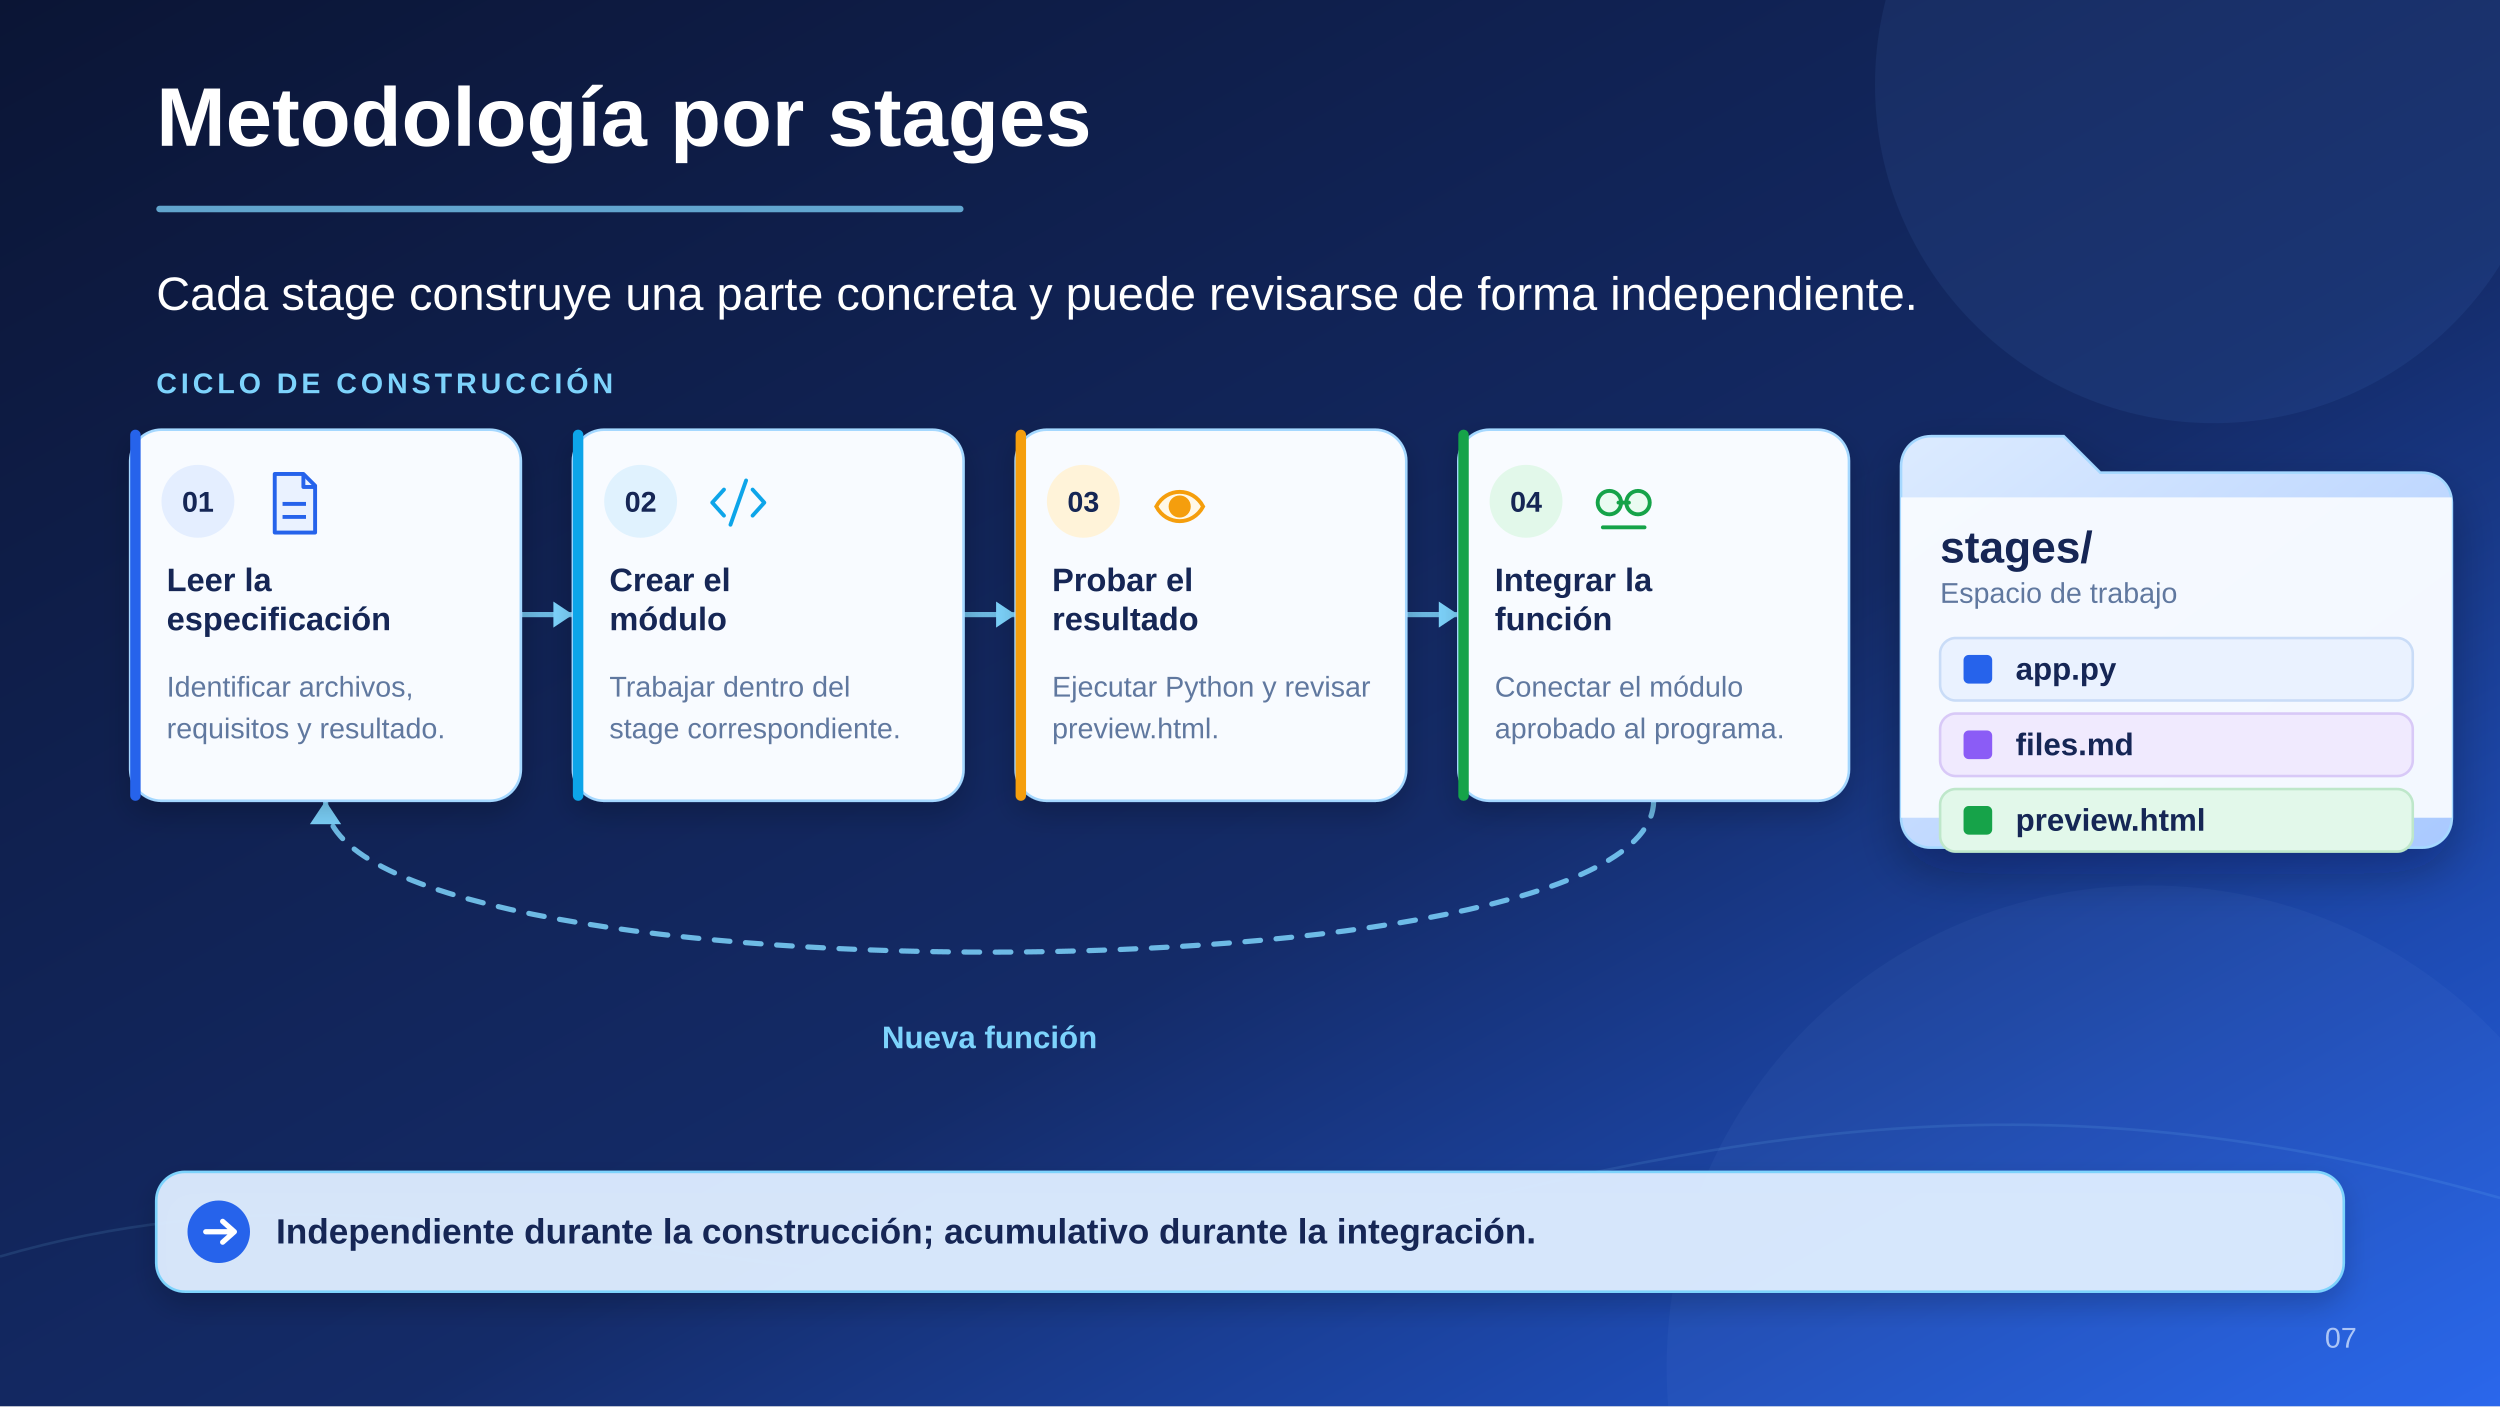
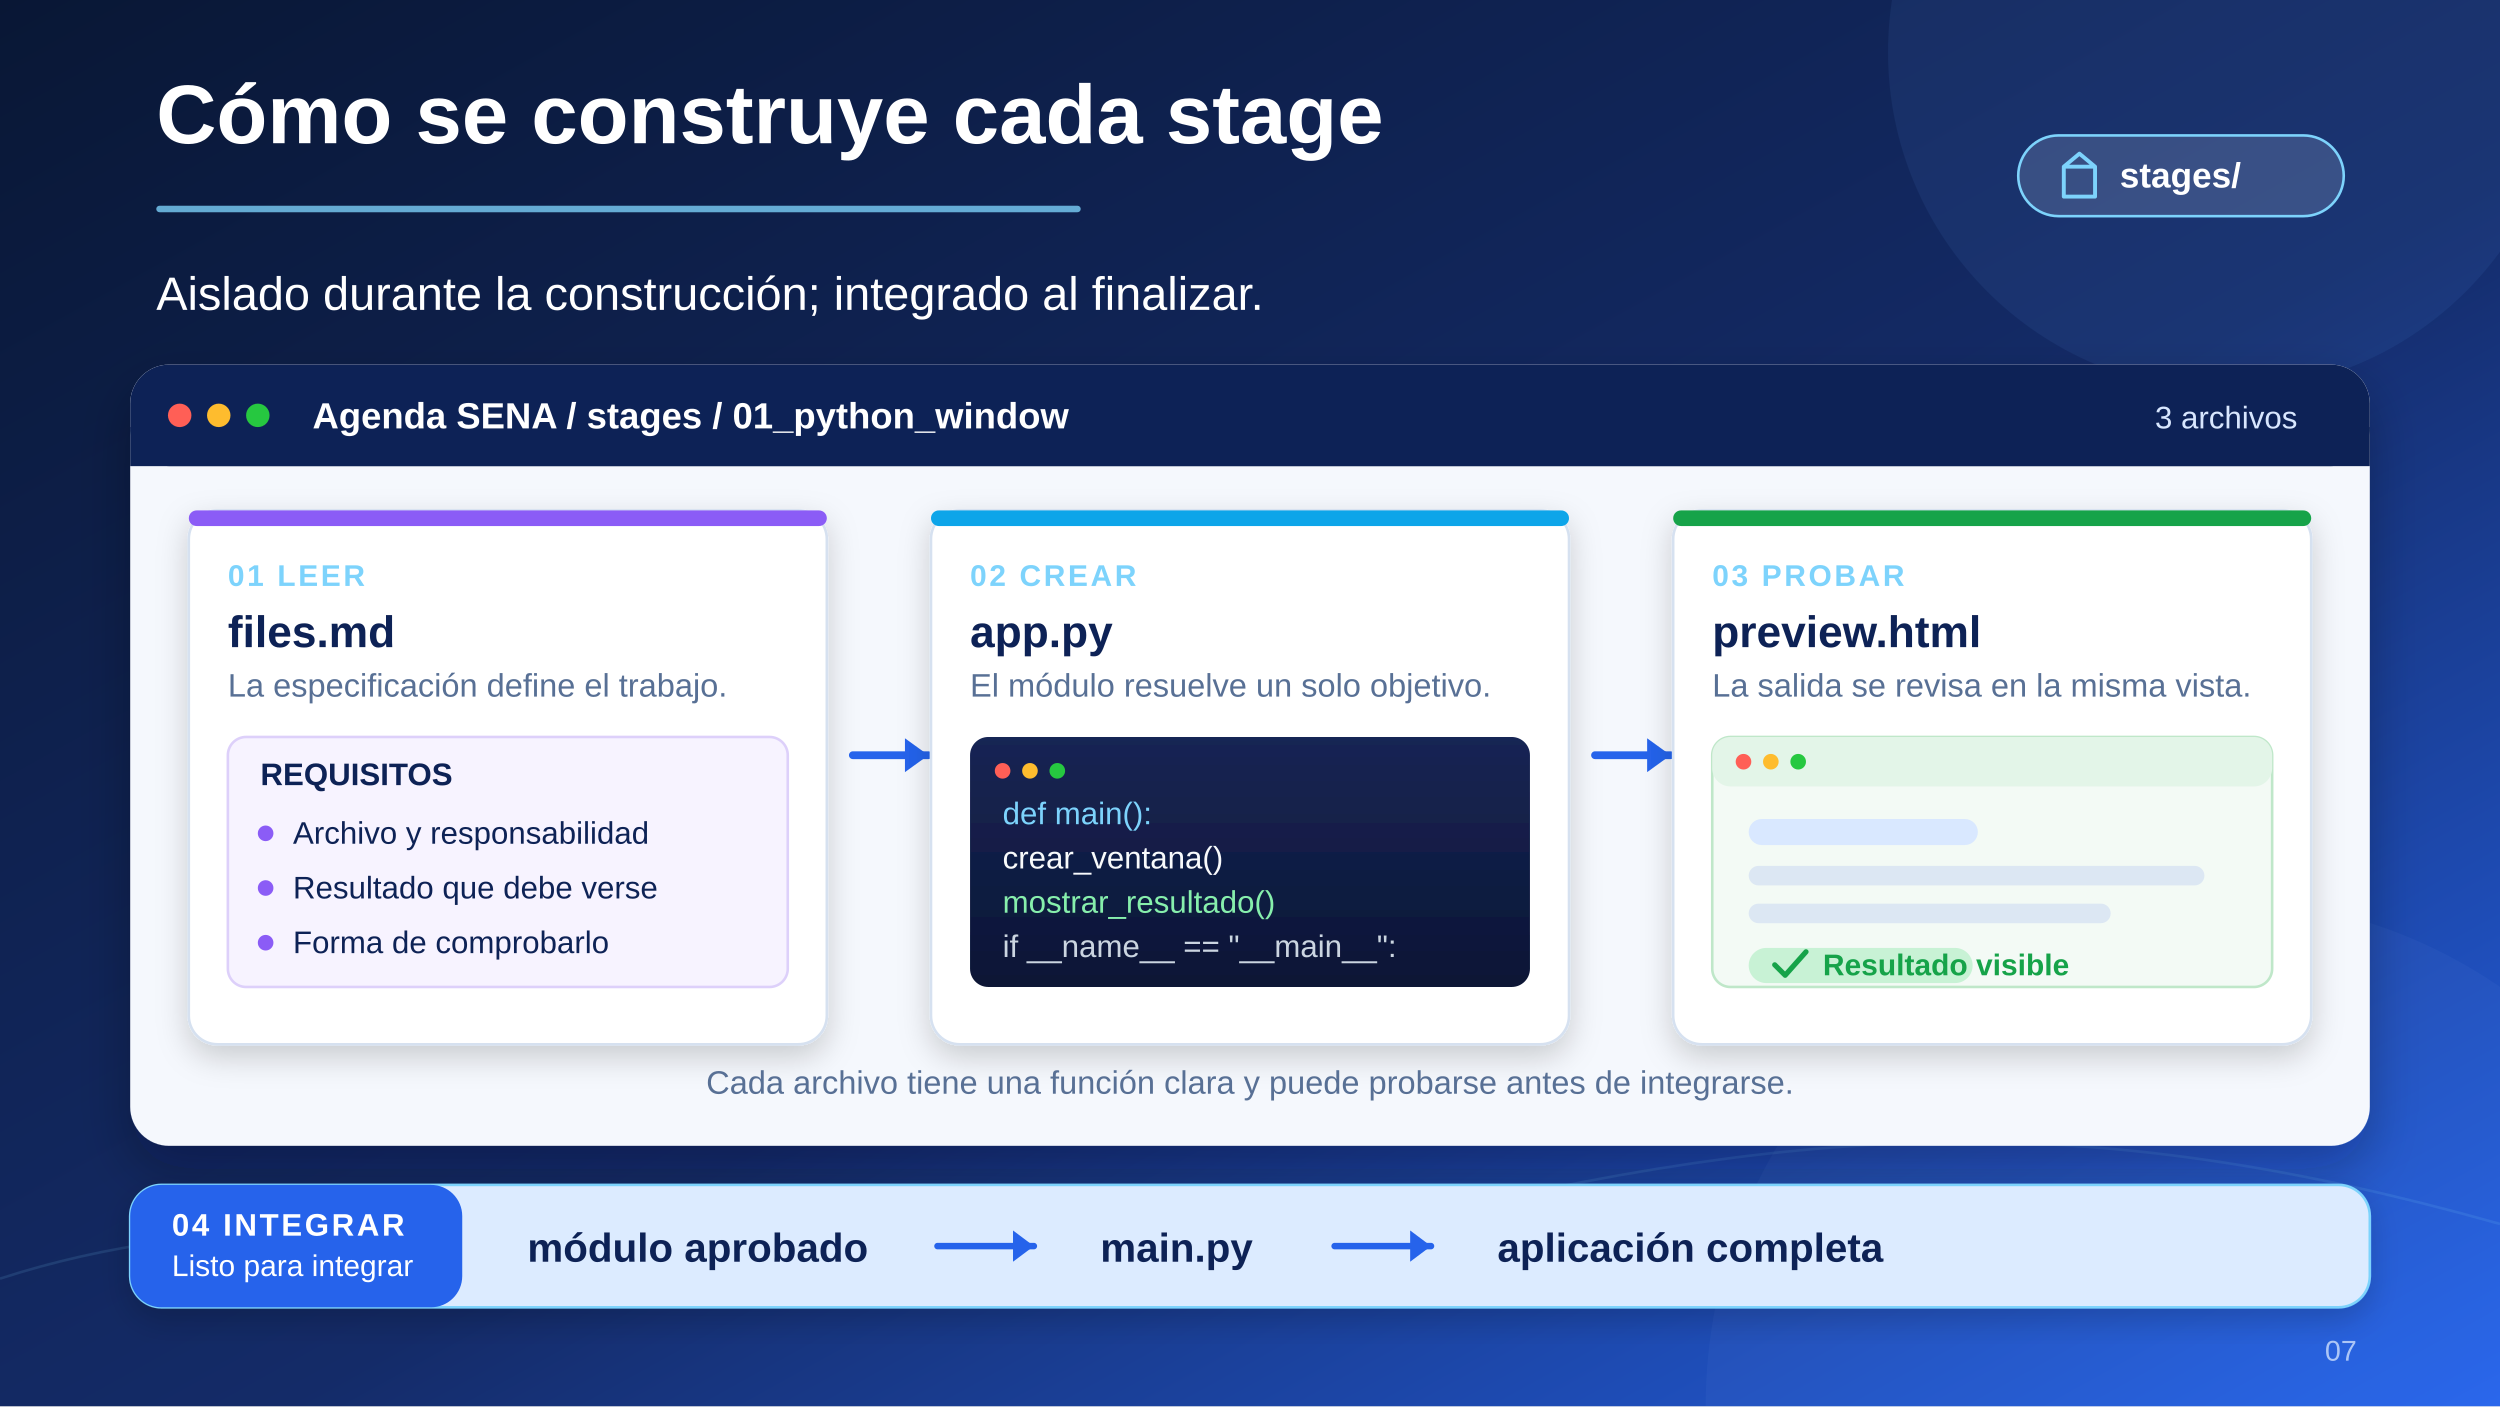
<svg xmlns="http://www.w3.org/2000/svg" width="1920" height="1080" viewBox="0 0 1920 1080" role="img" aria-labelledby="title desc" shape-rendering="geometricPrecision" text-rendering="geometricPrecision">
  <defs>
    <linearGradient id="background" x1="0" y1="0" x2="1" y2="1">
-       <stop offset="0" stop-color="#0B1535" />
-       <stop offset="0.58" stop-color="#142B68" />
+       <stop offset="0" stop-color="#091735" />
+       <stop offset="0.56" stop-color="#142B68" />
      <stop offset="1" stop-color="#2563EB" />
    </linearGradient>
-     <linearGradient id="folder" x1="0" y1="0" x2="1" y2="1">
-       <stop offset="0" stop-color="#DCEBFF" />
-       <stop offset="1" stop-color="#A9C9FF" />
+     <linearGradient id="editor" x1="0" y1="0" x2="0" y2="1">
+       <stop offset="0" stop-color="#172554" />
+       <stop offset="1" stop-color="#0B1535" />
    </linearGradient>
    <filter id="shadow" x="-20%" y="-20%" width="140%" height="150%">
-       <feDropShadow dx="0" dy="16" stdDeviation="18" flood-color="#020617" flood-opacity="0.30" />
+       <feDropShadow dx="0" dy="18" stdDeviation="20" flood-color="#020617" flood-opacity="0.28" />
    </filter>
    <filter id="softShadow" x="-20%" y="-20%" width="140%" height="150%">
-       <feDropShadow dx="0" dy="9" stdDeviation="11" flood-color="#020617" flood-opacity="0.20" />
+       <feDropShadow dx="0" dy="9" stdDeviation="12" flood-color="#020617" flood-opacity="0.18" />
    </filter>
    <style>
      .sans { font-family: "Segoe UI", "Aptos", "Helvetica Neue", Arial, sans-serif; }
      .display { font-family: "Aptos Display", "Segoe UI", "Aptos", "Helvetica Neue", Arial, sans-serif; }
      .white { fill: #FFFFFF; }
+       .navy { fill: #102456; }
+       .deep { fill: #091735; }
+       .muted { fill: #587095; }
      .soft { fill: #D8E7FF; }
      .sky { fill: #7DD3FC; }
-       .navy { fill: #122554; }
-       .muted { fill: #60789F; }
+       .blue { fill: #2563EB; }
+       .green { fill: #16A34A; }
      .bold { font-weight: 700; }
      .medium { font-weight: 500; }
      text[font-size="13"], text[font-size="14"], text[font-size="15"], text[font-size="16"], text[font-size="17"], text[font-size="18"], text[font-size="19"], text[font-size="20"], text[font-size="21"] { font-size: 22px !important; }
    </style>
  </defs>
  <rect width="1920" height="1080" fill="url(#background)" />
-   <circle cx="1700" cy="65" r="260" fill="#60A5FA" opacity="0.08" />
-   <circle cx="1650" cy="1050" r="370" fill="#93C5FD" opacity="0.05" />
-   <path d="M0 965 C360 860 650 1055 1010 954 S1600 830 1920 920" fill="none" stroke="#7DD3FC" stroke-opacity="0.12" stroke-width="2" />
-   <g transform="translate(120 112)">
-     <text x="0" y="0" class="display white bold" font-size="64">Metodología por stages</text>
-     <rect x="0" y="46" width="620" height="5" rx="2.5" fill="#7DD3FC" opacity="0.75" />
-     <text x="0" y="126" class="sans white medium" font-size="36">Cada stage construye una parte concreta y puede revisarse de forma independiente.</text>
-     <text x="0" y="190" class="sans sky bold" font-size="22" letter-spacing="3">CICLO DE CONSTRUCCIÓN</text>
+   <circle cx="1710" cy="40" r="260" fill="#60A5FA" opacity="0.08" />
+   <circle cx="1700" cy="1080" r="390" fill="#93C5FD" opacity="0.05" />
+   <path d="M0 982 C330 875 680 1040 1030 950 S1600 850 1920 940" fill="none" stroke="#7DD3FC" stroke-opacity="0.13" stroke-width="2" />
+   <g transform="translate(120 110)">
+     <text x="0" y="0" class="display white bold" font-size="64">Cómo se construye cada stage</text>
+     <rect x="0" y="48" width="710" height="5" rx="2.5" fill="#7DD3FC" opacity="0.78" />
+     <text x="0" y="128" class="sans white medium" font-size="36">Aislado durante la construcción; integrado al finalizar.</text>
+     <text x="0" y="190" class="sans sky bold" font-size="24" letter-spacing="3">ESPACIO DE TRABAJO DEL ESTUDIANTE</text>
  </g>
-   <g fill="none" stroke="#7DD3FC" stroke-width="4" stroke-linecap="round" opacity="0.85">
-     <path d="M400 472 H440" />
-     <path d="M740 472 H780" />
-     <path d="M1080 472 H1120" />
-     <path d="M1270 615 C1270 770 250 770 250 615" stroke-dasharray="12 12" />
+   <g transform="translate(1550 104)">
+     <rect width="250" height="62" rx="31" fill="#DCEBFF" fill-opacity="0.16" stroke="#7DD3FC" stroke-width="2" />
+     <path d="M35 24h24v23H35zM35 24l12-10 12 10" fill="none" stroke="#7DD3FC" stroke-width="3" stroke-linejoin="round" />
+     <text x="78" y="40" class="sans white bold" font-size="27">stages/</text>
  </g>
-   <g fill="#7DD3FC">
-     <path d="M440 472 l-15 -10 v20 z" />
-     <path d="M780 472 l-15 -10 v20 z" />
-     <path d="M1120 472 l-15 -10 v20 z" />
-     <path d="M250 615 l-12 18 h24 z" />
+   <g transform="translate(100 280)" filter="url(#shadow)">
+     <rect width="1720" height="600" rx="30" fill="#F5F8FD" />
+     <rect width="1720" height="78" rx="30" fill="#102456" />
+     <rect y="48" width="1720" height="30" fill="#102456" />
+     <circle cx="38" cy="39" r="9" fill="#FF5F57" />
+     <circle cx="68" cy="39" r="9" fill="#FEBC2E" />
+     <circle cx="98" cy="39" r="9" fill="#28C840" />
+     <text x="140" y="49" class="sans white bold" font-size="28">Agenda SENA / stages / 01_python_window</text>
+     <text x="1555" y="49" class="sans soft medium" font-size="24">3 archivos</text>
+     <g transform="translate(45 112)" filter="url(#softShadow)">
+       <rect width="490" height="410" rx="22" fill="#FFFFFF" stroke="#D6E1F0" stroke-width="2" />
+       <rect width="490" height="12" rx="6" fill="#8B5CF6" />
+       <text x="30" y="58" class="sans sky bold" font-size="23" letter-spacing="2">01  LEER</text>
+       <text x="30" y="105" class="sans navy bold" font-size="34">files.md</text>
+       <text x="30" y="143" class="sans muted medium" font-size="25">La especificación define el trabajo.</text>
+       <rect x="30" y="174" width="430" height="192" rx="14" fill="#F7F3FF" stroke="#DDD0FA" stroke-width="2" />
+       <text x="55" y="211" class="sans navy bold" font-size="24">REQUISITOS</text>
+       <circle cx="59" cy="248" r="6" fill="#8B5CF6" />
+       <text x="80" y="256" class="sans navy medium" font-size="24">Archivo y responsabilidad</text>
+       <circle cx="59" cy="290" r="6" fill="#8B5CF6" />
+       <text x="80" y="298" class="sans navy medium" font-size="24">Resultado que debe verse</text>
+       <circle cx="59" cy="332" r="6" fill="#8B5CF6" />
+       <text x="80" y="340" class="sans navy medium" font-size="24">Forma de comprobarlo</text>
+     </g>
+     <g transform="translate(555 300)">
+       <path d="M0 0H58" fill="none" stroke="#2563EB" stroke-width="6" stroke-linecap="round" />
+       <path d="M58 0l-18-13v26z" fill="#2563EB" />
+     </g>
+     <g transform="translate(615 112)" filter="url(#softShadow)">
+       <rect width="490" height="410" rx="22" fill="#FFFFFF" stroke="#D6E1F0" stroke-width="2" />
+       <rect width="490" height="12" rx="6" fill="#0EA5E9" />
+       <text x="30" y="58" class="sans sky bold" font-size="23" letter-spacing="2">02  CREAR</text>
+       <text x="30" y="105" class="sans navy bold" font-size="34">app.py</text>
+       <text x="30" y="143" class="sans muted medium" font-size="25">El módulo resuelve un solo objetivo.</text>
+       <rect x="30" y="174" width="430" height="192" rx="14" fill="url(#editor)" />
+       <circle cx="55" cy="200" r="6" fill="#FF5F57" />
+       <circle cx="76" cy="200" r="6" fill="#FEBC2E" />
+       <circle cx="97" cy="200" r="6" fill="#28C840" />
+       <text x="55" y="241" class="sans" fill="#7DD3FC" font-size="24">def main():</text>
+       <text x="55" y="275" class="sans" fill="#F8FAFC" font-size="24">    crear_ventana()</text>
+       <text x="55" y="309" class="sans" fill="#86EFAC" font-size="24">    mostrar_resultado()</text>
+       <text x="55" y="343" class="sans" fill="#CBD5E1" font-size="24">if __name__ == "__main__":</text>
+     </g>
+     <g transform="translate(1125 300)">
+       <path d="M0 0H58" fill="none" stroke="#2563EB" stroke-width="6" stroke-linecap="round" />
+       <path d="M58 0l-18-13v26z" fill="#2563EB" />
+     </g>
+     <g transform="translate(1185 112)" filter="url(#softShadow)">
+       <rect width="490" height="410" rx="22" fill="#FFFFFF" stroke="#D6E1F0" stroke-width="2" />
+       <rect width="490" height="12" rx="6" fill="#16A34A" />
+       <text x="30" y="58" class="sans sky bold" font-size="23" letter-spacing="2">03  PROBAR</text>
+       <text x="30" y="105" class="sans navy bold" font-size="34">preview.html</text>
+       <text x="30" y="143" class="sans muted medium" font-size="25">La salida se revisa en la misma vista.</text>
+       <rect x="30" y="174" width="430" height="192" rx="14" fill="#F3FAF5" stroke="#BFE7C9" stroke-width="2" />
+       <rect x="30" y="174" width="430" height="38" rx="14" fill="#E3F5E8" />
+       <circle cx="54" cy="193" r="6" fill="#FF5F57" />
+       <circle cx="75" cy="193" r="6" fill="#FEBC2E" />
+       <circle cx="96" cy="193" r="6" fill="#28C840" />
+       <rect x="58" y="237" width="176" height="20" rx="10" fill="#D9E8FF" />
+       <rect x="58" y="273" width="350" height="15" rx="7.5" fill="#DCE7F3" />
+       <rect x="58" y="302" width="278" height="15" rx="7.5" fill="#DCE7F3" />
+       <rect x="58" y="336" width="172" height="27" rx="13.5" fill="#C8F2D5" />
+       <path d="M78 349l8 8 16-18" fill="none" stroke="#16A34A" stroke-width="4" stroke-linecap="round" stroke-linejoin="round" />
+       <text x="115" y="357" class="sans green bold" font-size="23">Resultado visible</text>
+     </g>
+     <text x="860" y="560" text-anchor="middle" class="sans muted medium" font-size="25">Cada archivo tiene una función clara y puede probarse antes de integrarse.</text>
  </g>
-   <text x="760" y="805" text-anchor="middle" class="sans sky bold" font-size="24">Nueva función</text>
-   <g transform="translate(100 330)" filter="url(#softShadow)">
-     <rect width="300" height="285" rx="24" fill="#F8FBFF" stroke="#A5D8FF" stroke-width="2" />
-     <rect width="8" height="285" rx="4" fill="#2563EB" />
-     <circle cx="52" cy="55" r="28" fill="#E4EEFF" />
-     <text x="52" y="63" text-anchor="middle" class="sans navy bold" font-size="21">01</text>
-     <g transform="translate(108 32)" fill="none" stroke="#2563EB" stroke-width="3" stroke-linejoin="round">
-       <path d="M3 2h22l9 9v36H3z" fill="#EAF2FF" />
-       <path d="M25 2v10h9M9 25h18M9 35h18" />
-     </g>
-     <text x="28" y="124" class="sans navy bold" font-size="25">Leer la</text>
-     <text x="28" y="154" class="sans navy bold" font-size="25">especificación</text>
-     <text x="28" y="205" class="sans muted" font-size="22">Identificar archivos,</text>
-     <text x="28" y="237" class="sans muted" font-size="22">requisitos y resultado.</text>
+   <g transform="translate(100 910)" filter="url(#softShadow)">
+     <rect width="1720" height="94" rx="24" fill="#DCEBFF" stroke="#7DD3FC" stroke-width="2" />
+     <rect width="255" height="94" rx="24" fill="#2563EB" />
+     <text x="32" y="39" class="sans white bold" font-size="24" letter-spacing="2">04  INTEGRAR</text>
+     <text x="32" y="70" class="sans white medium" font-size="23">Listo para integrar</text>
+     <text x="305" y="59" class="sans navy bold" font-size="31">módulo aprobado</text>
+     <path d="M620 47h74" fill="none" stroke="#2563EB" stroke-width="5" stroke-linecap="round" />
+     <path d="M694 47l-16-12v24z" fill="#2563EB" />
+     <text x="745" y="59" class="sans navy bold" font-size="31">main.py</text>
+     <path d="M925 47h74" fill="none" stroke="#2563EB" stroke-width="5" stroke-linecap="round" />
+     <path d="M999 47l-16-12v24z" fill="#2563EB" />
+     <text x="1050" y="59" class="sans navy bold" font-size="31">aplicación completa</text>
  </g>
-   <g transform="translate(440 330)" filter="url(#softShadow)">
-     <rect width="300" height="285" rx="24" fill="#F8FBFF" stroke="#A5D8FF" stroke-width="2" />
-     <rect width="8" height="285" rx="4" fill="#0EA5E9" />
-     <circle cx="52" cy="55" r="28" fill="#E0F2FE" />
-     <text x="52" y="63" text-anchor="middle" class="sans navy bold" font-size="21">02</text>
-     <g transform="translate(108 34)" fill="none" stroke="#0EA5E9" stroke-width="3" stroke-linecap="round" stroke-linejoin="round">
-       <path d="M8 12l-9 10 9 10M30 12l9 10-9 10M25 5L13 39" />
-     </g>
-     <text x="28" y="124" class="sans navy bold" font-size="25">Crear el</text>
-     <text x="28" y="154" class="sans navy bold" font-size="25">módulo</text>
-     <text x="28" y="205" class="sans muted" font-size="22">Trabajar dentro del</text>
-     <text x="28" y="237" class="sans muted" font-size="22">stage correspondiente.</text>
-   </g>
-   <g transform="translate(780 330)" filter="url(#softShadow)">
-     <rect width="300" height="285" rx="24" fill="#F8FBFF" stroke="#A5D8FF" stroke-width="2" />
-     <rect width="8" height="285" rx="4" fill="#F59E0B" />
-     <circle cx="52" cy="55" r="28" fill="#FFF3D9" />
-     <text x="52" y="63" text-anchor="middle" class="sans navy bold" font-size="21">03</text>
-     <g transform="translate(106 38)" fill="none" stroke="#F59E0B" stroke-width="3">
-       <path d="M2 21c8-15 28-15 36 0-8 15-28 15-36 0z" fill="#FFF8E8" />
-       <circle cx="20" cy="21" r="7" fill="#F59E0B" />
-     </g>
-     <text x="28" y="124" class="sans navy bold" font-size="25">Probar el</text>
-     <text x="28" y="154" class="sans navy bold" font-size="25">resultado</text>
-     <text x="28" y="205" class="sans muted" font-size="22">Ejecutar Python y revisar</text>
-     <text x="28" y="237" class="sans muted" font-size="22">preview.html.</text>
-   </g>
-   <g transform="translate(1120 330)" filter="url(#softShadow)">
-     <rect width="300" height="285" rx="24" fill="#F8FBFF" stroke="#A5D8FF" stroke-width="2" />
-     <rect width="8" height="285" rx="4" fill="#16A34A" />
-     <circle cx="52" cy="55" r="28" fill="#E2F8EA" />
-     <text x="52" y="63" text-anchor="middle" class="sans navy bold" font-size="21">04</text>
-     <g transform="translate(106 36)" fill="none" stroke="#16A34A" stroke-width="3" stroke-linecap="round">
-       <circle cx="10" cy="20" r="9" fill="#EAFBF1" />
-       <circle cx="32" cy="20" r="9" fill="#EAFBF1" />
-       <path d="M17 20h8M5 39h32" />
-     </g>
-     <text x="28" y="124" class="sans navy bold" font-size="25">Integrar la</text>
-     <text x="28" y="154" class="sans navy bold" font-size="25">función</text>
-     <text x="28" y="205" class="sans muted" font-size="22">Conectar el módulo</text>
-     <text x="28" y="237" class="sans muted" font-size="22">aprobado al programa.</text>
-   </g>
-   <g transform="translate(1460 330)" filter="url(#shadow)">
-     <path d="M0 48V28c0-13 10-23 23-23h102l28 28h247c13 0 23 10 23 23v242c0 13-10 23-23 23H23c-13 0-23-10-23-23z" fill="url(#folder)" stroke="#A5D8FF" stroke-width="2" />
-     <path d="M0 52h423v246H0z" fill="#F8FBFF" opacity="0.94" />
-     <text x="30" y="102" class="sans navy bold" font-size="34">stages/</text>
-     <text x="30" y="133" class="sans muted" font-size="22">Espacio de trabajo</text>
-     <g transform="translate(30 160)">
-       <rect width="363" height="48" rx="12" fill="#EAF2FF" stroke="#C9DCF7" stroke-width="2" />
-       <rect x="18" y="13" width="22" height="22" rx="4" fill="#2563EB" />
-       <text x="58" y="32" class="sans navy bold" font-size="24">app.py</text>
-     </g>
-     <g transform="translate(30 218)">
-       <rect width="363" height="48" rx="12" fill="#F0EAFE" stroke="#D8C9F7" stroke-width="2" />
-       <rect x="18" y="13" width="22" height="22" rx="4" fill="#8B5CF6" />
-       <text x="58" y="32" class="sans navy bold" font-size="24">files.md</text>
-     </g>
-     <g transform="translate(30 276)">
-       <rect width="363" height="48" rx="12" fill="#E2F8EA" stroke="#BEE7CA" stroke-width="2" />
-       <rect x="18" y="13" width="22" height="22" rx="4" fill="#16A34A" />
-       <text x="58" y="32" class="sans navy bold" font-size="24">preview.html</text>
-     </g>
-   </g>
-   <g transform="translate(120 900)" filter="url(#softShadow)">
-     <rect width="1680" height="92" rx="22" fill="#DCEBFF" fill-opacity="0.96" stroke="#7DD3FC" stroke-width="2" />
-     <circle cx="48" cy="46" r="24" fill="#2563EB" />
-     <path d="M38 46h20M51 38l9 8-9 8" fill="none" stroke="#FFFFFF" stroke-width="4" stroke-linecap="round" stroke-linejoin="round" />
-     <text x="92" y="55" class="sans navy bold" font-size="27">Independiente durante la construcción; acumulativo durante la integración.</text>
-   </g>
-   <text x="1810" y="1035" text-anchor="end" class="sans soft" font-size="22" opacity="0.75">07</text>
+   <text x="1810" y="1045" text-anchor="end" class="sans soft" font-size="22" opacity="0.75">07</text>
</svg>
